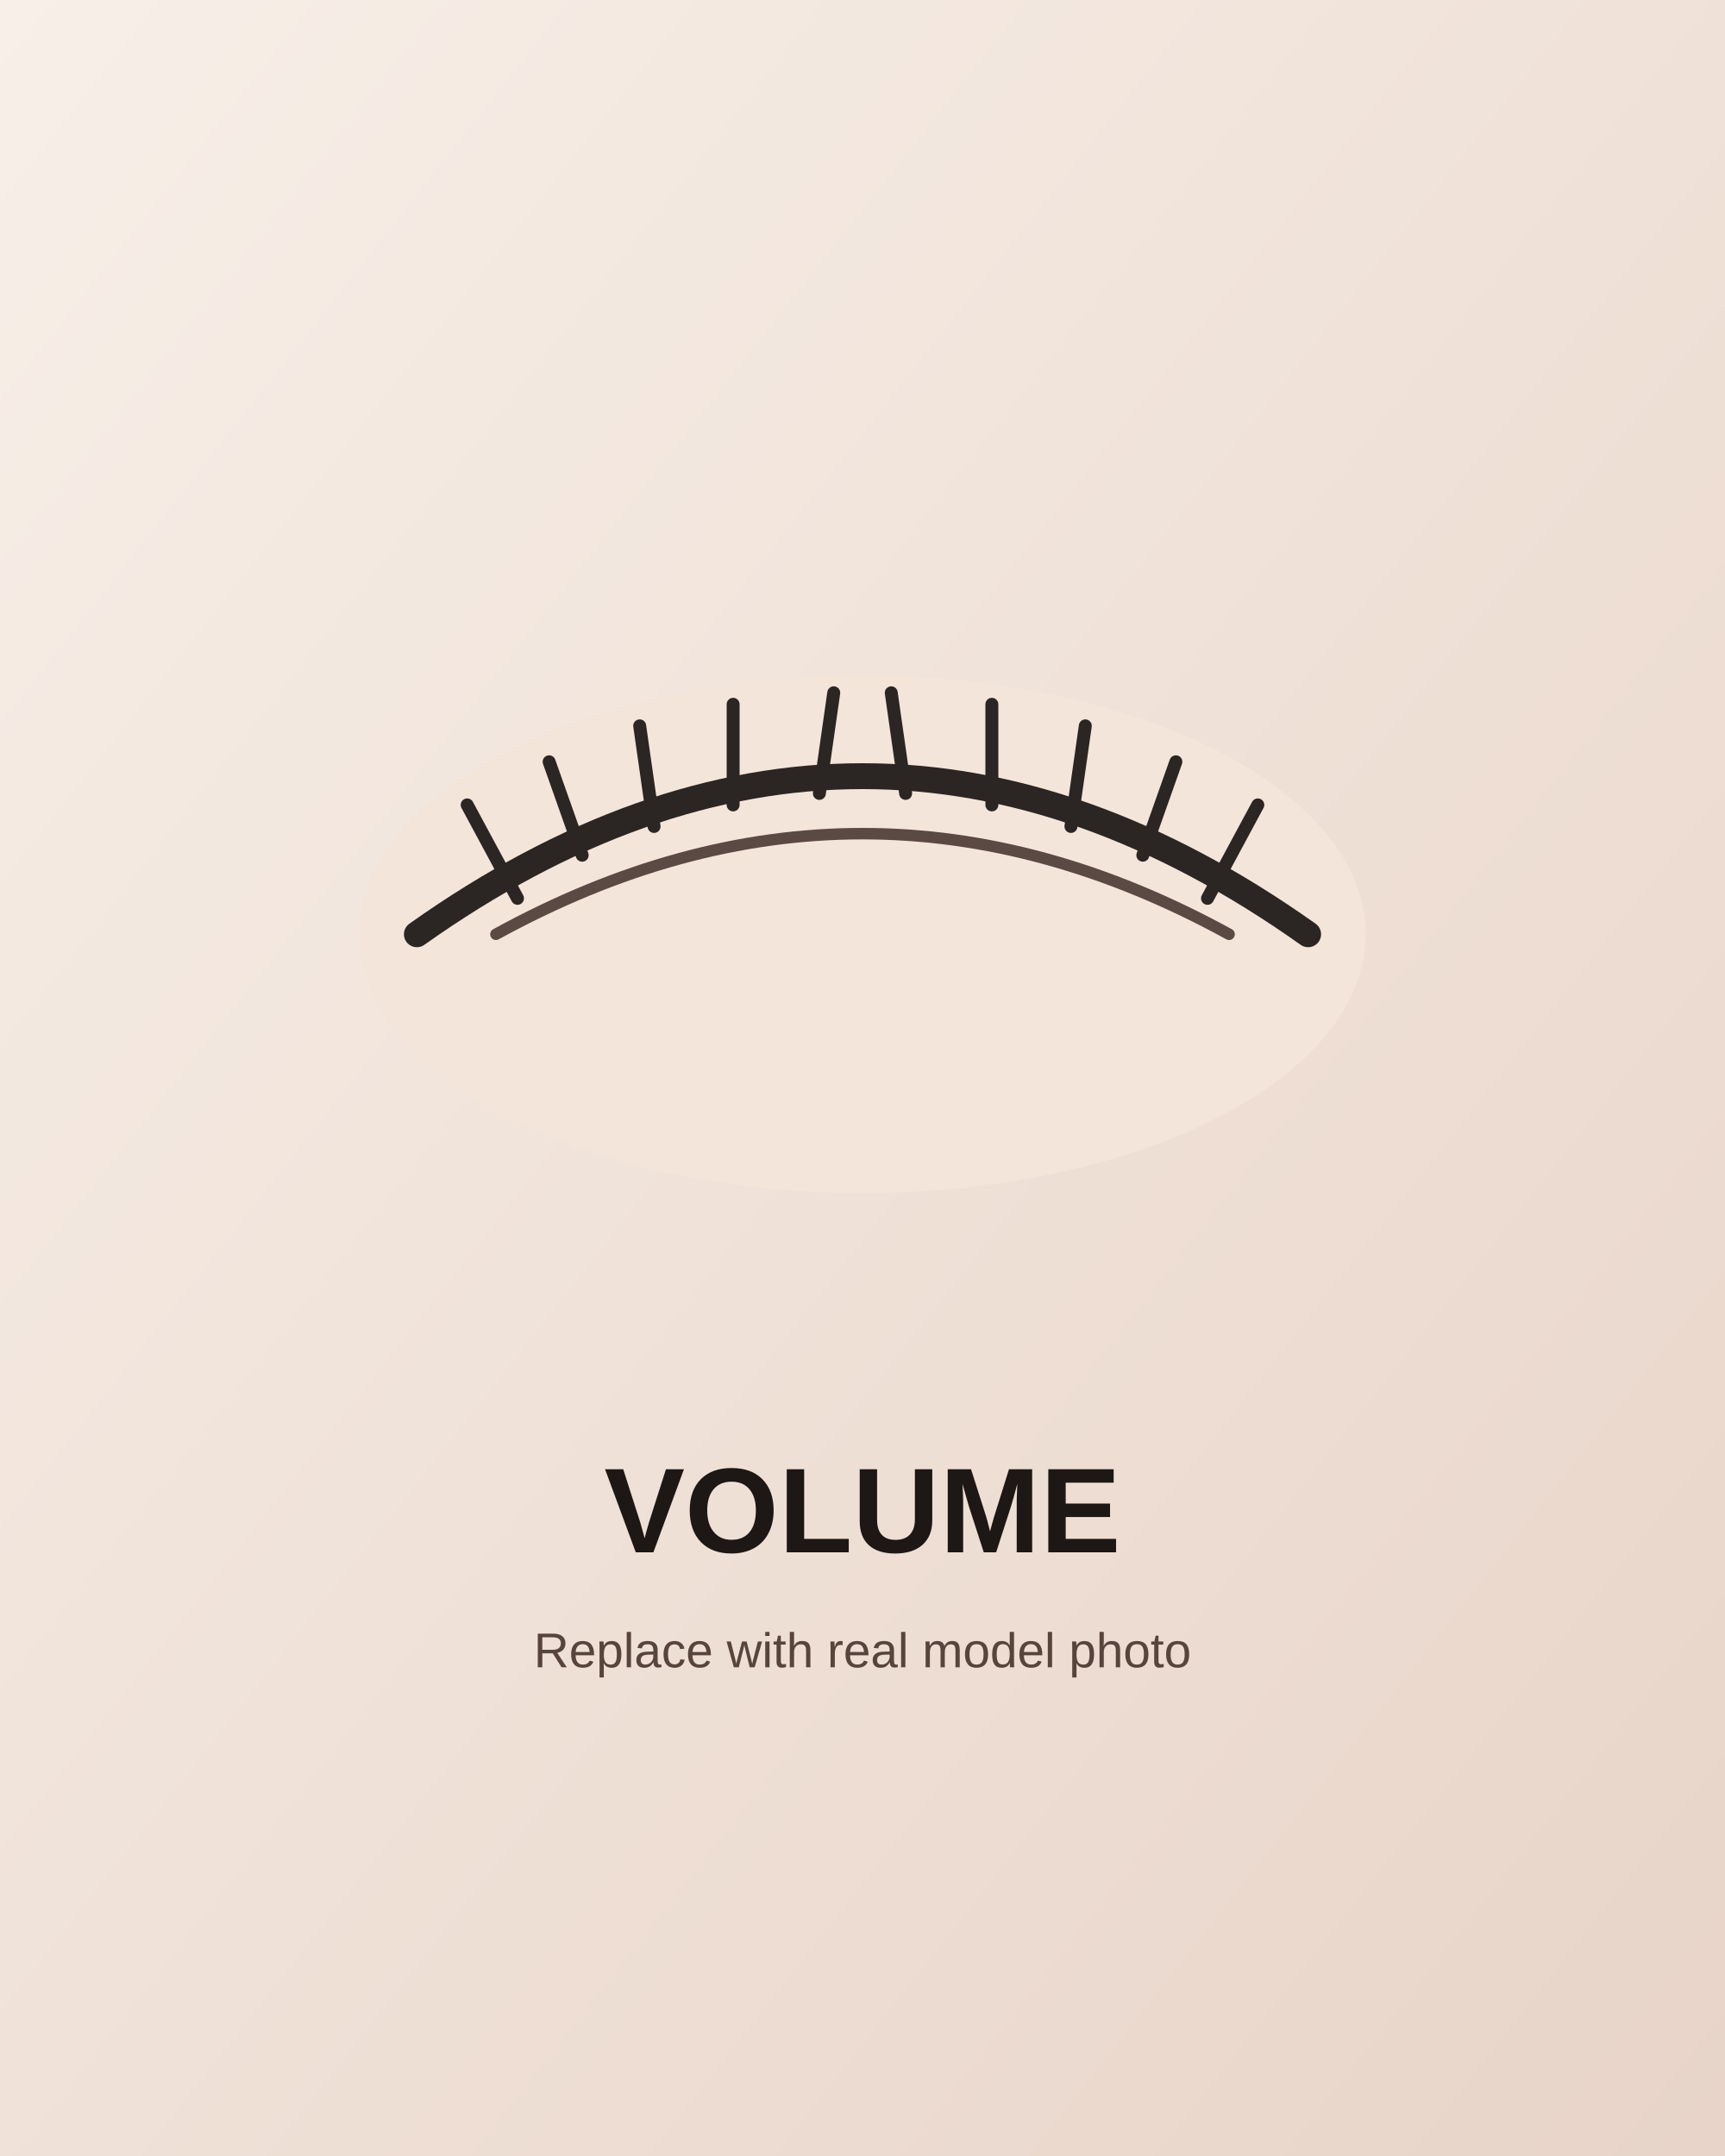
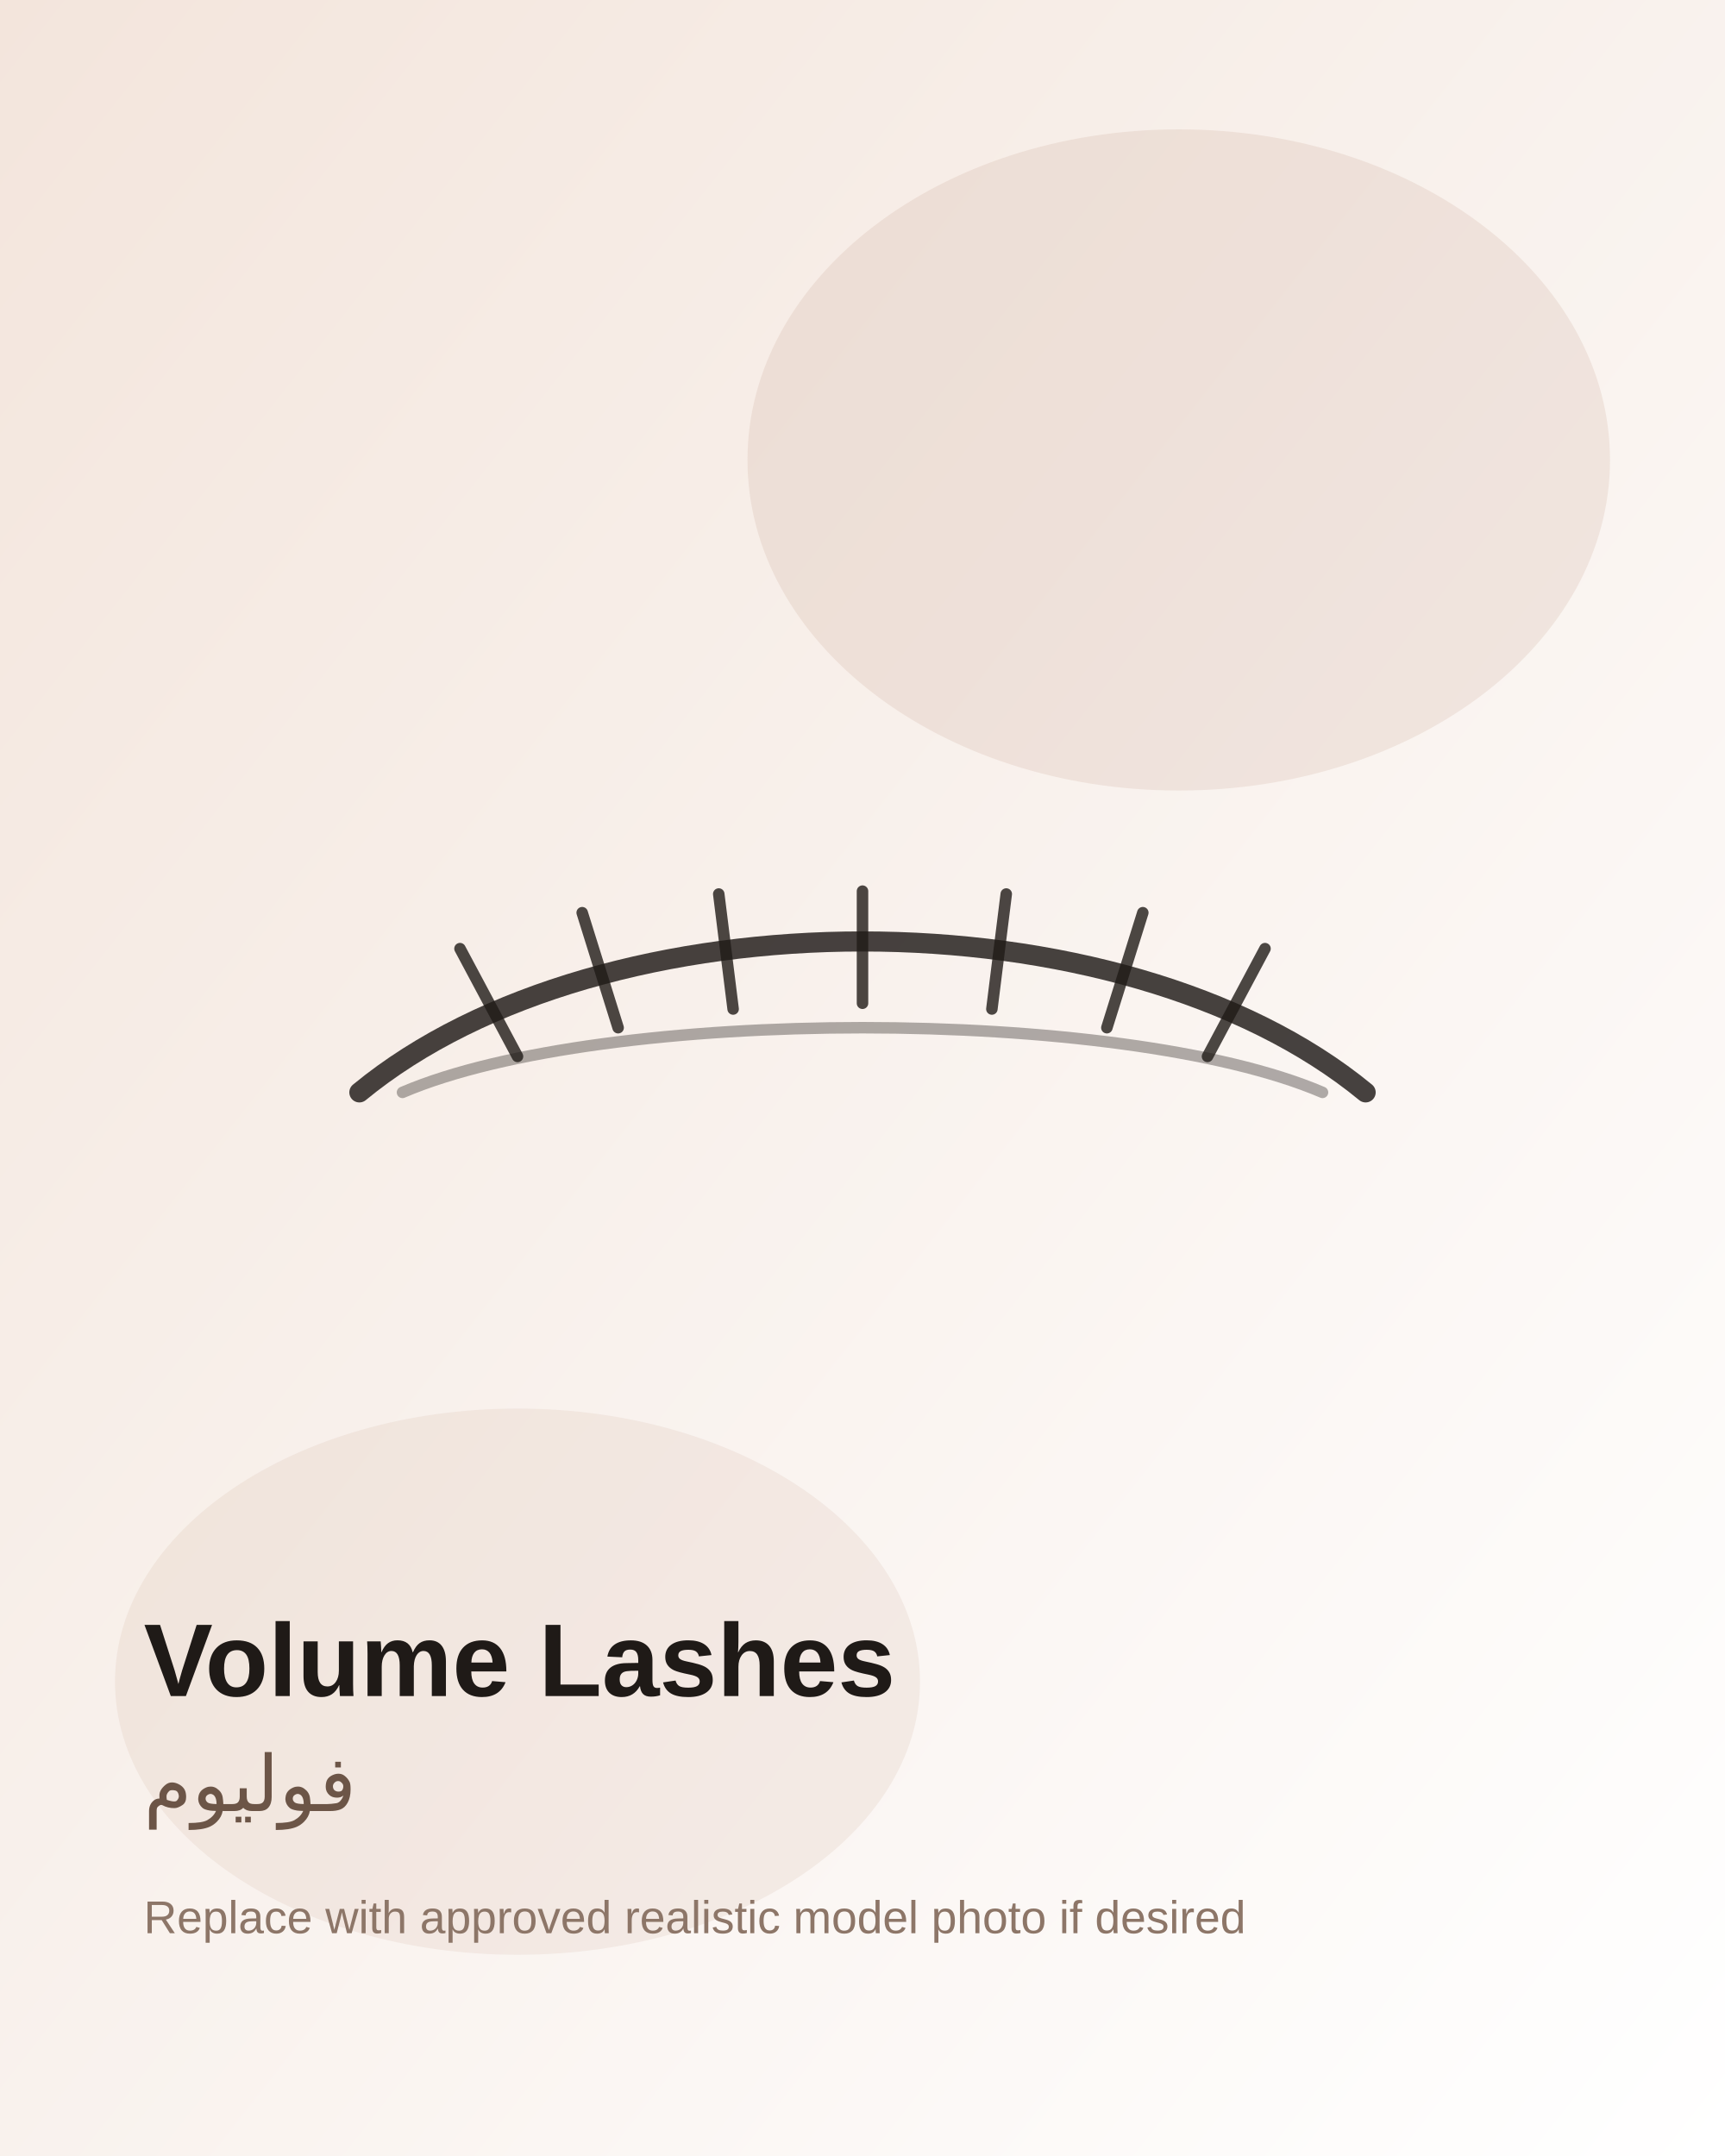
<svg xmlns="http://www.w3.org/2000/svg" width="1200" height="1500" viewBox="0 0 1200 1500">
  <defs>
-     <linearGradient id="bg" x1="0" y1="0" x2="1" y2="1">
-       <stop offset="0%" stop-color="#f7efe8" />
-       <stop offset="100%" stop-color="#e8d4c8" />
+     <linearGradient id="g" x1="0" y1="0" x2="1" y2="1">
+       <stop offset="0%" stop-color="#f3e5dc" />
+       <stop offset="100%" stop-color="#ffffff" />
    </linearGradient>
  </defs>
-   <rect width="1200" height="1500" fill="url(#bg)" />
-   <ellipse cx="600" cy="650" rx="350" ry="180" fill="#f4e5da" />
-   <path d="M290 650 Q600 430 910 650" fill="none" stroke="#2b2523" stroke-width="18" stroke-linecap="round" />
-   <path d="M345 650 Q600 510 855 650" fill="none" stroke="#5b4943" stroke-width="8" stroke-linecap="round" />
-   <g stroke="#2b2523" stroke-width="9" stroke-linecap="round">
-     <path d="M360 625 L325 560" />
-     <path d="M405 595 L382 530" />
-     <path d="M455 575 L445 505" />
-     <path d="M510 560 L510 490" />
-     <path d="M570 552 L580 482" />
-     <path d="M630 552 L620 482" />
-     <path d="M690 560 L690 490" />
-     <path d="M745 575 L755 505" />
-     <path d="M795 595 L818 530" />
-     <path d="M840 625 L875 560" />
+   <rect width="1200" height="1500" fill="url(#g)" />
+   <ellipse cx="820" cy="320" rx="300" ry="230" fill="#b98e79" opacity="0.16" />
+   <ellipse cx="360" cy="1170" rx="280" ry="190" fill="#b98e79" opacity="0.12" />
+   <path d="M250 760 C420 620, 780 620, 950 760" stroke="#1f1a17" stroke-width="14" fill="none" opacity="0.82" stroke-linecap="round" />
+   <path d="M280 760 C420 700, 780 700, 920 760" stroke="#1f1a17" stroke-width="8" fill="none" opacity="0.35" stroke-linecap="round" />
+   <g stroke="#1f1a17" stroke-width="8" stroke-linecap="round" opacity="0.8">
+     <path d="M360 735 L320 660" />
+     <path d="M430 715 L405 635" />
+     <path d="M510 702 L500 622" />
+     <path d="M600 698 L600 620" />
+     <path d="M690 702 L700 622" />
+     <path d="M770 715 L795 635" />
+     <path d="M840 735 L880 660" />
  </g>
-   <text x="600" y="1080" text-anchor="middle" font-size="84" font-family="Arial, Helvetica, sans-serif" font-weight="700" fill="#1d1715">VOLUME</text>
-   <text x="600" y="1160" text-anchor="middle" font-size="34" font-family="Arial, Helvetica, sans-serif" fill="#57443d">Replace with real model photo</text>
+   <text x="100" y="1180" fill="#1f1a17" font-family="Arial, Helvetica, sans-serif" font-size="72" font-weight="700">Volume Lashes</text>
+   <text x="100" y="1260" fill="#6c5547" font-family="Arial, Helvetica, sans-serif" font-size="54">فوليوم</text>
+   <text x="100" y="1345" fill="#8d7668" font-family="Arial, Helvetica, sans-serif" font-size="32">Replace with approved realistic model photo if desired</text>
</svg>
